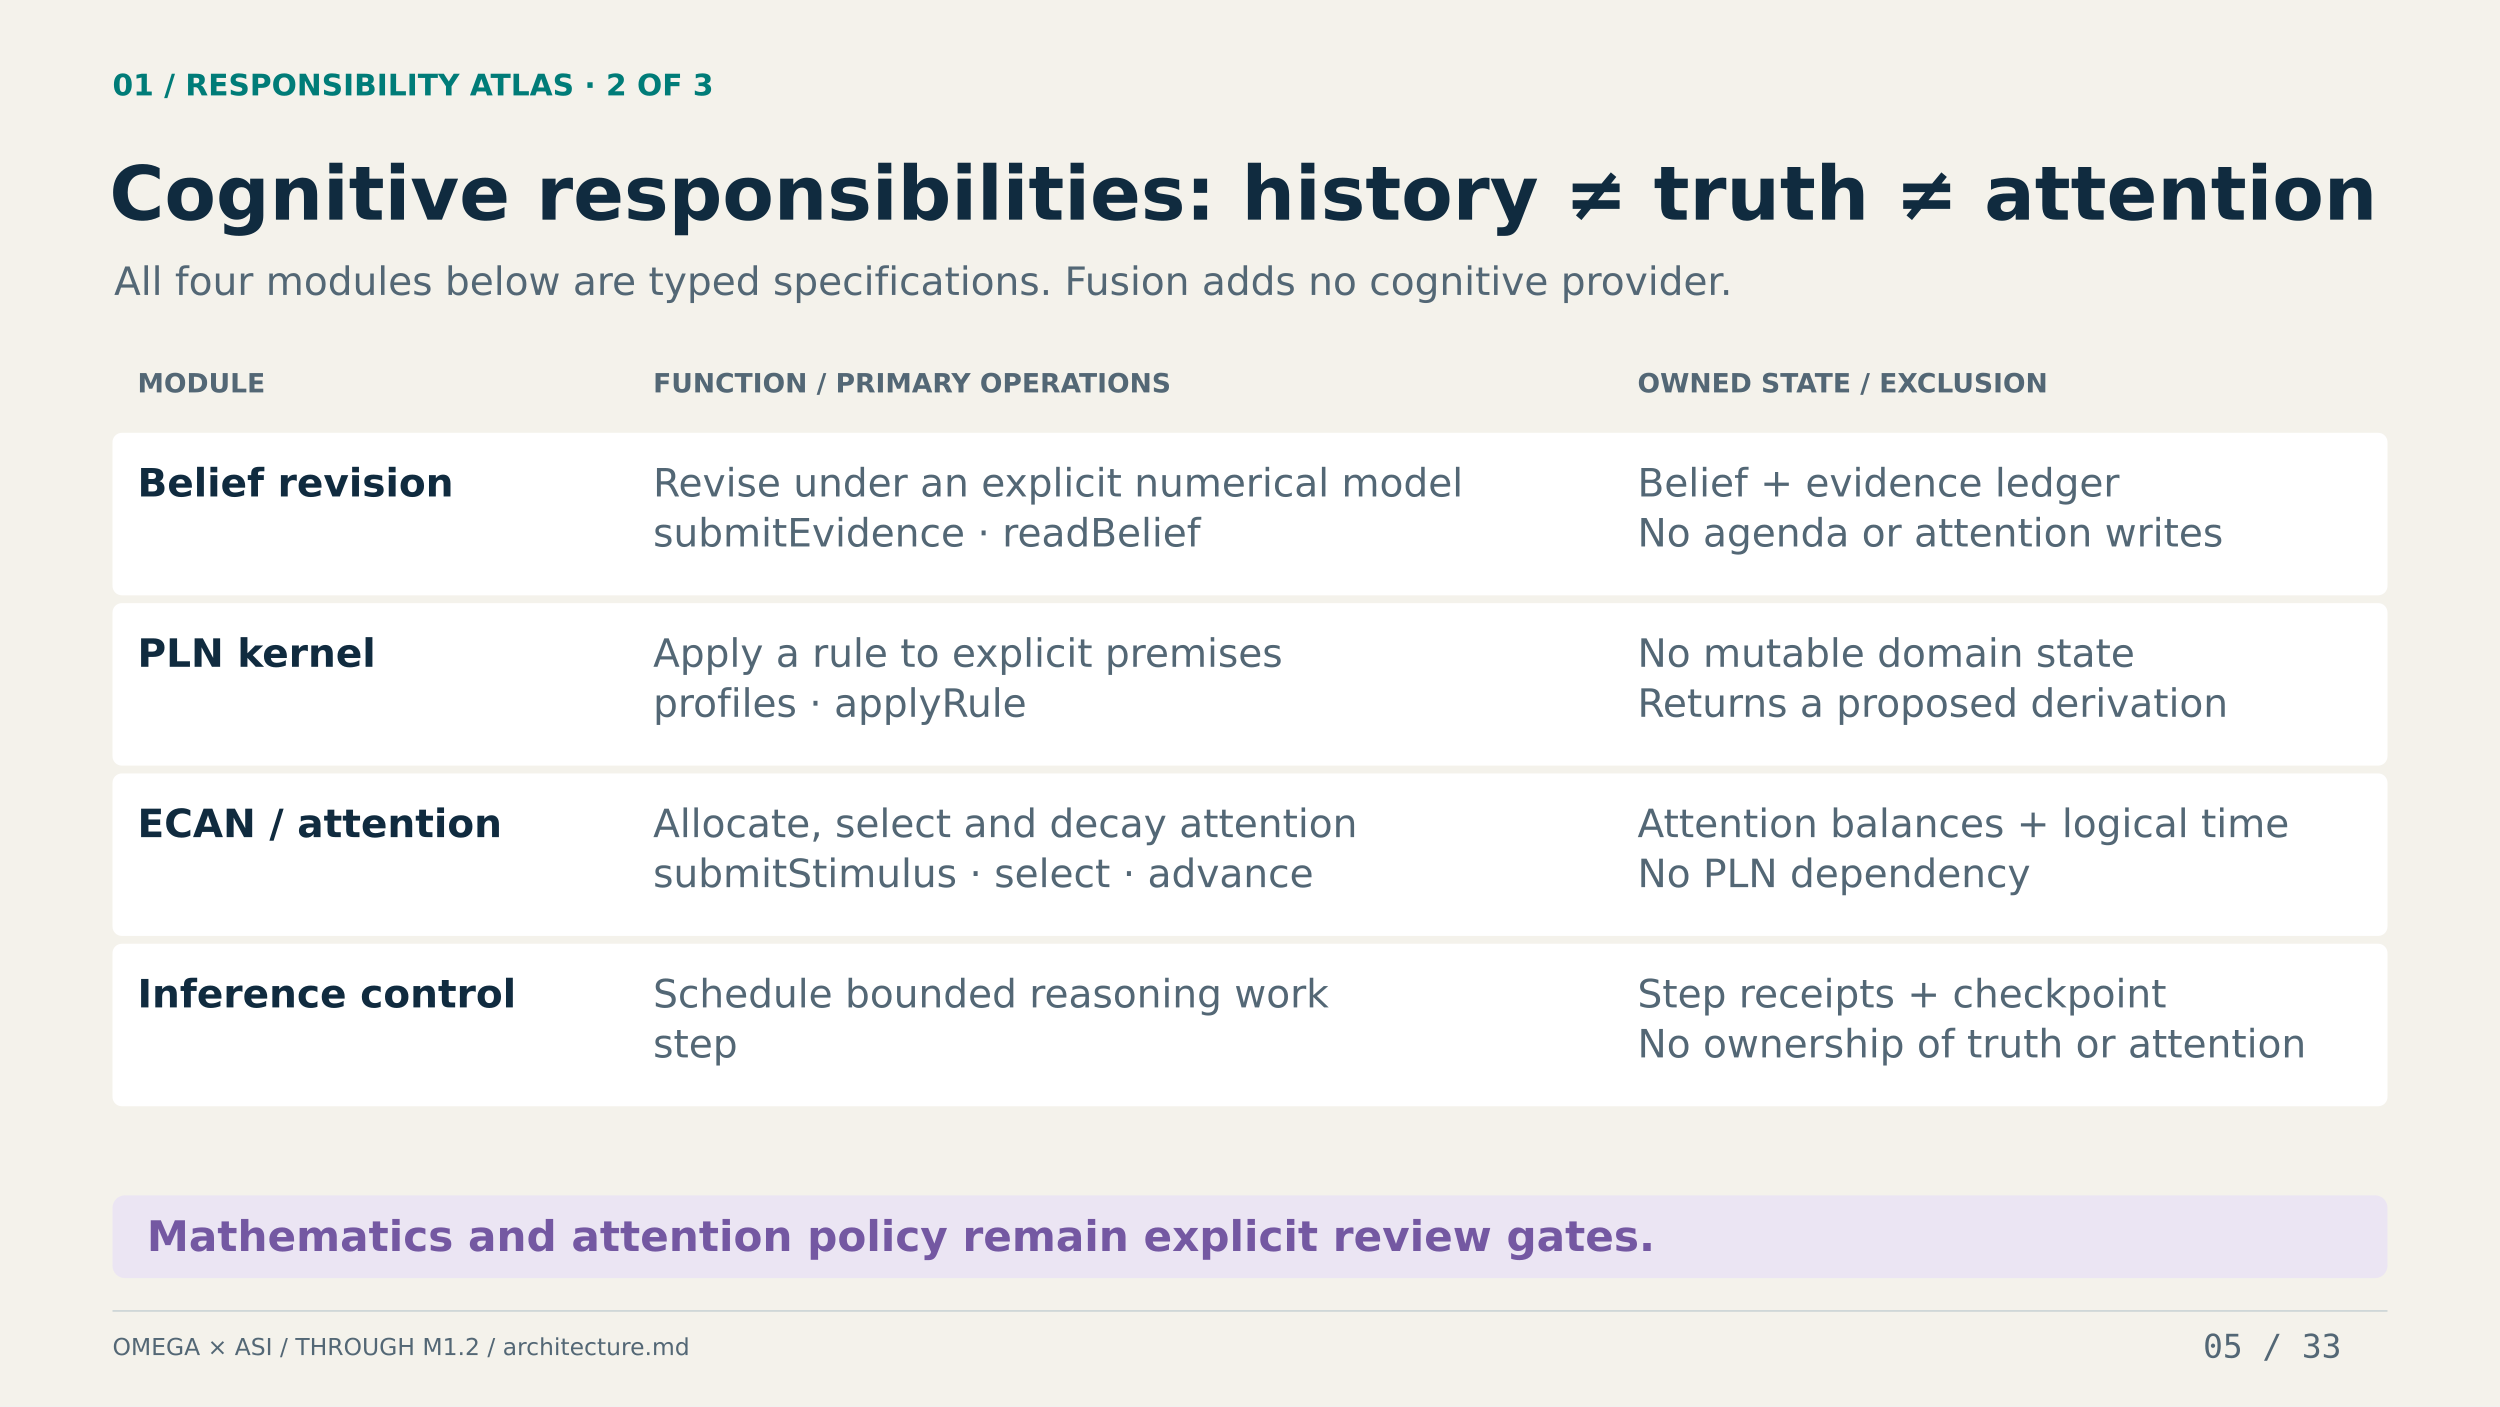
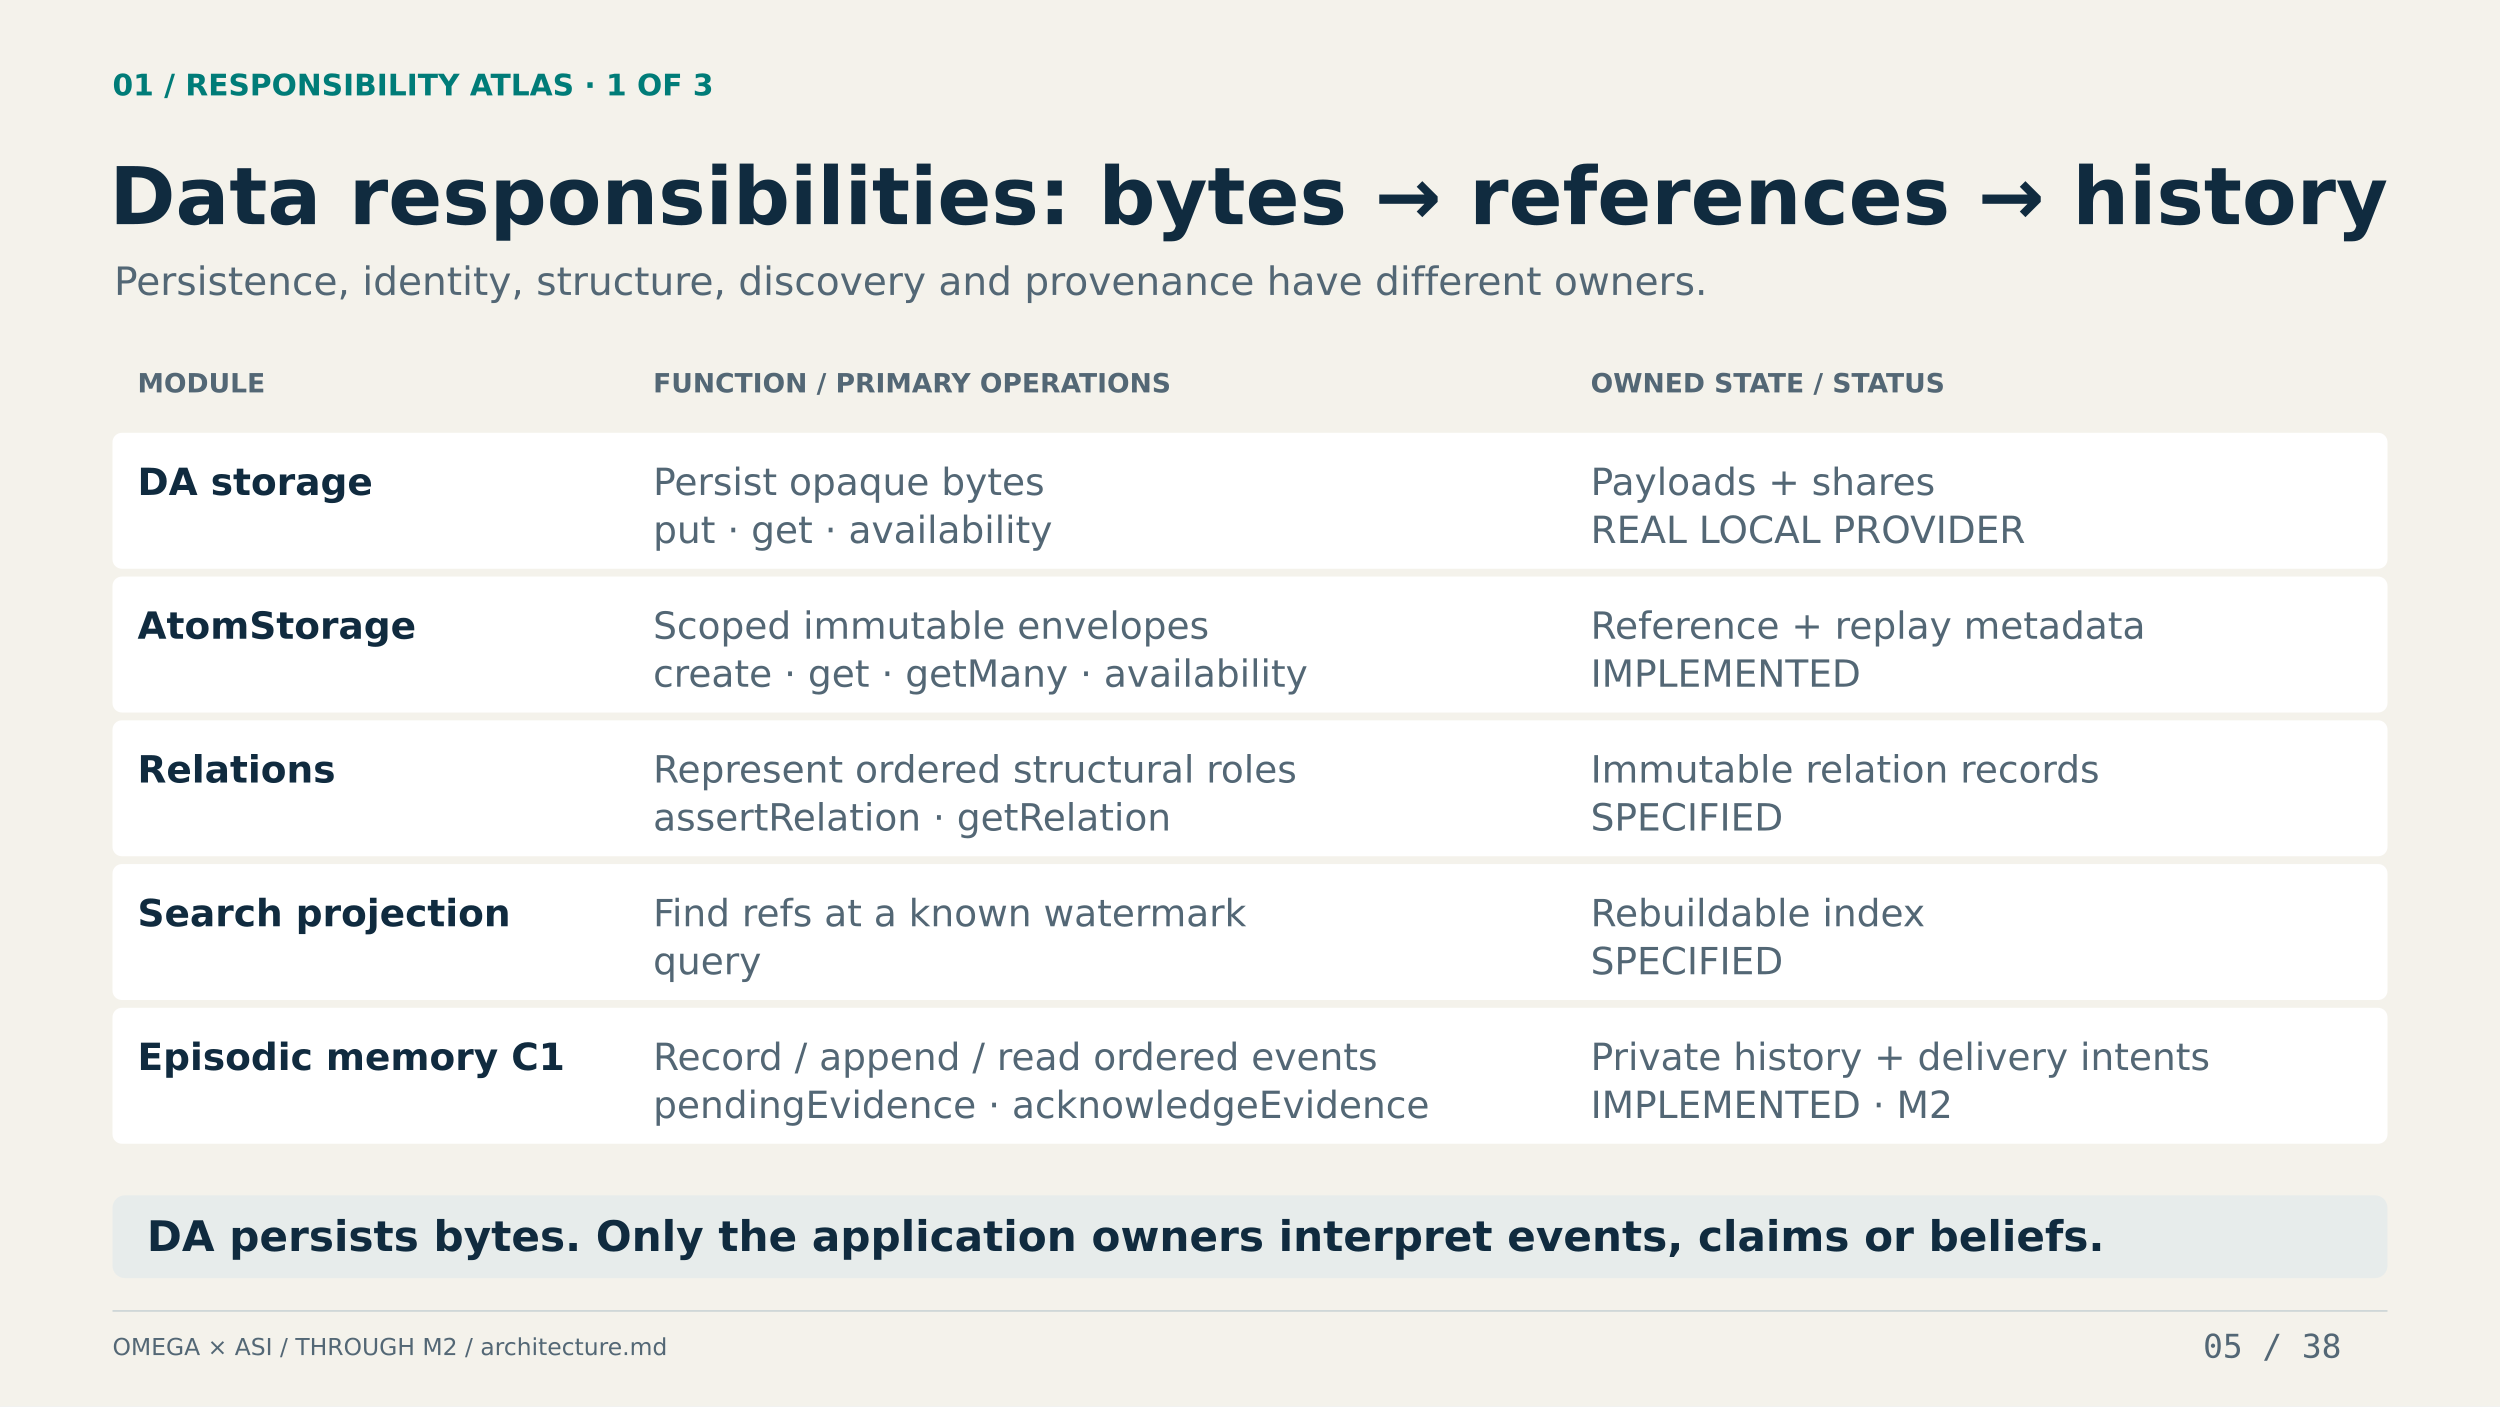
<svg xmlns="http://www.w3.org/2000/svg" width="1600" height="900" viewBox="0 0 1600 900" role="img" aria-labelledby="title desc">
  <rect width="1600" height="900" fill="#F4F2EB" />
-   <text x="72" y="61.05" font-family="DejaVu Sans" font-size="19" font-weight="700" fill="#007C78">01 / RESPONSIBILITY ATLAS · 2 OF 3</text>
-   <text x="70" y="140.6" font-family="DejaVu Sans" font-size="48" font-weight="700" fill="#102B3F">Cognitive responsibilities: history ≠ truth ≠ attention</text>
-   <text x="73" y="188.75" font-family="DejaVu Sans" font-size="25" font-weight="400" fill="#536775">All four modules below are typed specifications. Fusion adds no cognitive provider.</text>
+   <text x="72" y="61.05" font-family="DejaVu Sans" font-size="19" font-weight="700" fill="#007C78">01 / RESPONSIBILITY ATLAS · 1 OF 3</text>
+   <text x="70" y="143.45" font-family="DejaVu Sans" font-size="51" font-weight="700" fill="#102B3F">Data responsibilities: bytes → references → history</text>
+   <text x="73" y="188.75" font-family="DejaVu Sans" font-size="25" font-weight="400" fill="#536775">Persistence, identity, structure, discovery and provenance have different owners.</text>
  <text x="88" y="251.15" font-family="DejaVu Sans" font-size="17" font-weight="700" fill="#536775">MODULE</text>
  <text x="418" y="251.15" font-family="DejaVu Sans" font-size="17" font-weight="700" fill="#536775">FUNCTION / PRIMARY OPERATIONS</text>
-   <text x="1048" y="251.15" font-family="DejaVu Sans" font-size="17" font-weight="700" fill="#536775">OWNED STATE / EXCLUSION</text>
-   <rect x="72" y="277" width="1456" height="104" rx="6" fill="#FFFFFF" />
-   <text x="88" y="317.75" font-family="DejaVu Sans" font-size="25" font-weight="700" fill="#102B3F">Belief revision</text>
-   <text x="418" y="317.75" font-family="DejaVu Sans" font-size="25" font-weight="400" fill="#536775">Revise under an explicit numerical model</text>
-   <text x="418" y="349.75" font-family="DejaVu Sans" font-size="25" font-weight="400" fill="#536775">submitEvidence · readBelief</text>
-   <text x="1048" y="317.75" font-family="DejaVu Sans" font-size="25" font-weight="400" fill="#536775">Belief + evidence ledger</text>
-   <text x="1048" y="349.75" font-family="DejaVu Sans" font-size="25" font-weight="400" fill="#536775">No agenda or attention writes</text>
-   <rect x="72" y="386" width="1456" height="104" rx="6" fill="#FFFFFF" />
-   <text x="88" y="426.75" font-family="DejaVu Sans" font-size="25" font-weight="700" fill="#102B3F">PLN kernel</text>
-   <text x="418" y="426.75" font-family="DejaVu Sans" font-size="25" font-weight="400" fill="#536775">Apply a rule to explicit premises</text>
-   <text x="418" y="458.75" font-family="DejaVu Sans" font-size="25" font-weight="400" fill="#536775">profiles · applyRule</text>
-   <text x="1048" y="426.75" font-family="DejaVu Sans" font-size="25" font-weight="400" fill="#536775">No mutable domain state</text>
-   <text x="1048" y="458.75" font-family="DejaVu Sans" font-size="25" font-weight="400" fill="#536775">Returns a proposed derivation</text>
-   <rect x="72" y="495" width="1456" height="104" rx="6" fill="#FFFFFF" />
-   <text x="88" y="535.75" font-family="DejaVu Sans" font-size="25" font-weight="700" fill="#102B3F">ECAN / attention</text>
-   <text x="418" y="535.75" font-family="DejaVu Sans" font-size="25" font-weight="400" fill="#536775">Allocate, select and decay attention</text>
-   <text x="418" y="567.75" font-family="DejaVu Sans" font-size="25" font-weight="400" fill="#536775">submitStimulus · select · advance</text>
-   <text x="1048" y="535.75" font-family="DejaVu Sans" font-size="25" font-weight="400" fill="#536775">Attention balances + logical time</text>
-   <text x="1048" y="567.75" font-family="DejaVu Sans" font-size="25" font-weight="400" fill="#536775">No PLN dependency</text>
-   <rect x="72" y="604" width="1456" height="104" rx="6" fill="#FFFFFF" />
-   <text x="88" y="644.75" font-family="DejaVu Sans" font-size="25" font-weight="700" fill="#102B3F">Inference control</text>
-   <text x="418" y="644.75" font-family="DejaVu Sans" font-size="25" font-weight="400" fill="#536775">Schedule bounded reasoning work</text>
-   <text x="418" y="676.75" font-family="DejaVu Sans" font-size="25" font-weight="400" fill="#536775">step</text>
-   <text x="1048" y="644.75" font-family="DejaVu Sans" font-size="25" font-weight="400" fill="#536775">Step receipts + checkpoint</text>
-   <text x="1048" y="676.75" font-family="DejaVu Sans" font-size="25" font-weight="400" fill="#536775">No ownership of truth or attention</text>
-   <rect x="72" y="765" width="1456" height="53" rx="8" fill="#EBE5F3" />
-   <text x="94" y="800.65" font-family="DejaVu Sans" font-size="27" font-weight="700" fill="#7458A2">Mathematics and attention policy remain explicit review gates.</text>
+   <text x="1018" y="251.15" font-family="DejaVu Sans" font-size="17" font-weight="700" fill="#536775">OWNED STATE / STATUS</text>
+   <rect x="72" y="277" width="1456" height="87" rx="6" fill="#FFFFFF" />
+   <text x="88" y="316.8" font-family="DejaVu Sans" font-size="24" font-weight="700" fill="#102B3F">DA storage</text>
+   <text x="418" y="316.8" font-family="DejaVu Sans" font-size="24" font-weight="400" fill="#536775">Persist opaque bytes</text>
+   <text x="418" y="347.52" font-family="DejaVu Sans" font-size="24" font-weight="400" fill="#536775">put · get · availability</text>
+   <text x="1018" y="316.8" font-family="DejaVu Sans" font-size="24" font-weight="400" fill="#536775">Payloads + shares</text>
+   <text x="1018" y="347.52" font-family="DejaVu Sans" font-size="24" font-weight="400" fill="#536775">REAL LOCAL PROVIDER</text>
+   <rect x="72" y="369" width="1456" height="87" rx="6" fill="#FFFFFF" />
+   <text x="88" y="408.8" font-family="DejaVu Sans" font-size="24" font-weight="700" fill="#102B3F">AtomStorage</text>
+   <text x="418" y="408.8" font-family="DejaVu Sans" font-size="24" font-weight="400" fill="#536775">Scoped immutable envelopes</text>
+   <text x="418" y="439.52" font-family="DejaVu Sans" font-size="24" font-weight="400" fill="#536775">create · get · getMany · availability</text>
+   <text x="1018" y="408.8" font-family="DejaVu Sans" font-size="24" font-weight="400" fill="#536775">Reference + replay metadata</text>
+   <text x="1018" y="439.52" font-family="DejaVu Sans" font-size="24" font-weight="400" fill="#536775">IMPLEMENTED</text>
+   <rect x="72" y="461" width="1456" height="87" rx="6" fill="#FFFFFF" />
+   <text x="88" y="500.8" font-family="DejaVu Sans" font-size="24" font-weight="700" fill="#102B3F">Relations</text>
+   <text x="418" y="500.8" font-family="DejaVu Sans" font-size="24" font-weight="400" fill="#536775">Represent ordered structural roles</text>
+   <text x="418" y="531.52" font-family="DejaVu Sans" font-size="24" font-weight="400" fill="#536775">assertRelation · getRelation</text>
+   <text x="1018" y="500.8" font-family="DejaVu Sans" font-size="24" font-weight="400" fill="#536775">Immutable relation records</text>
+   <text x="1018" y="531.52" font-family="DejaVu Sans" font-size="24" font-weight="400" fill="#536775">SPECIFIED</text>
+   <rect x="72" y="553" width="1456" height="87" rx="6" fill="#FFFFFF" />
+   <text x="88" y="592.8" font-family="DejaVu Sans" font-size="24" font-weight="700" fill="#102B3F">Search projection</text>
+   <text x="418" y="592.8" font-family="DejaVu Sans" font-size="24" font-weight="400" fill="#536775">Find refs at a known watermark</text>
+   <text x="418" y="623.52" font-family="DejaVu Sans" font-size="24" font-weight="400" fill="#536775">query</text>
+   <text x="1018" y="592.8" font-family="DejaVu Sans" font-size="24" font-weight="400" fill="#536775">Rebuildable index</text>
+   <text x="1018" y="623.52" font-family="DejaVu Sans" font-size="24" font-weight="400" fill="#536775">SPECIFIED</text>
+   <rect x="72" y="645" width="1456" height="87" rx="6" fill="#FFFFFF" />
+   <text x="88" y="684.8" font-family="DejaVu Sans" font-size="24" font-weight="700" fill="#102B3F">Episodic memory C1</text>
+   <text x="418" y="684.8" font-family="DejaVu Sans" font-size="24" font-weight="400" fill="#536775">Record / append / read ordered events</text>
+   <text x="418" y="715.52" font-family="DejaVu Sans" font-size="24" font-weight="400" fill="#536775">pendingEvidence · acknowledgeEvidence</text>
+   <text x="1018" y="684.8" font-family="DejaVu Sans" font-size="24" font-weight="400" fill="#536775">Private history + delivery intents</text>
+   <text x="1018" y="715.52" font-family="DejaVu Sans" font-size="24" font-weight="400" fill="#536775">IMPLEMENTED · M2</text>
+   <rect x="72" y="765" width="1456" height="53" rx="8" fill="#E7ECEB" />
+   <text x="94" y="800.65" font-family="DejaVu Sans" font-size="27" font-weight="700" fill="#102B3F">DA persists bytes. Only the application owners interpret events, claims or beliefs.</text>
  <line x1="72" y1="839" x2="1528" y2="839" stroke="#C9D2D4" stroke-width="1" />
-   <text x="72" y="867.25" font-family="DejaVu Sans" font-size="15" font-weight="400" fill="#536775">OMEGA × ASI / THROUGH M1.2 / architecture.md</text>
-   <text x="1410" y="868.95" font-family="DejaVu Sans Mono" font-size="21" font-weight="400" fill="#536775">05 / 33</text>
+   <text x="72" y="867.25" font-family="DejaVu Sans" font-size="15" font-weight="400" fill="#536775">OMEGA × ASI / THROUGH M2 / architecture.md</text>
+   <text x="1410" y="868.95" font-family="DejaVu Sans Mono" font-size="21" font-weight="400" fill="#536775">05 / 38</text>
</svg>
